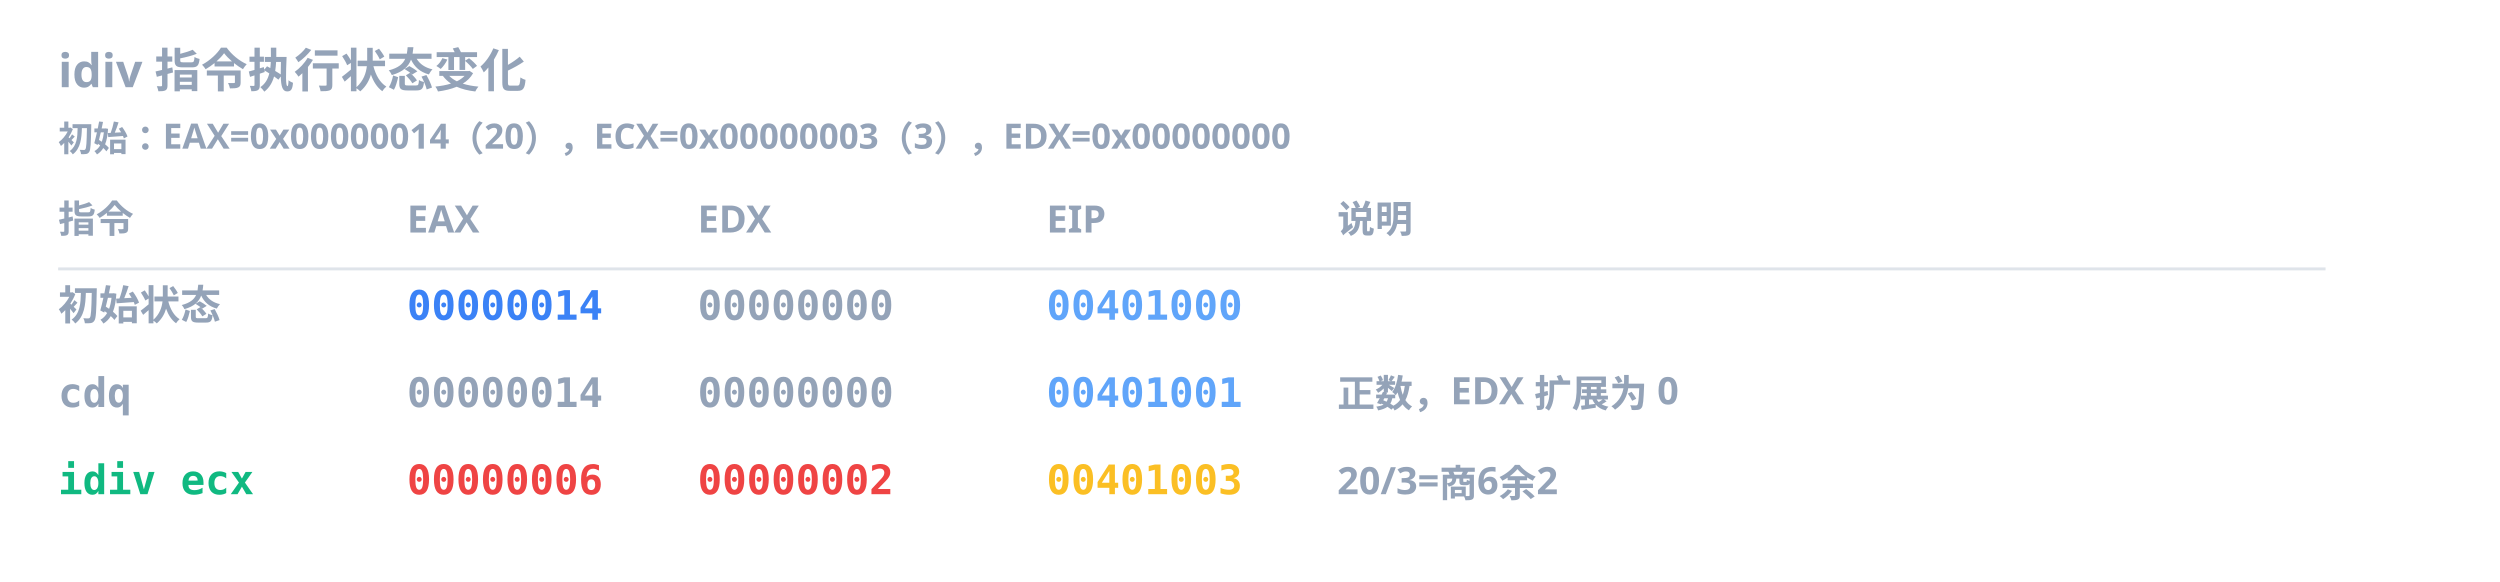
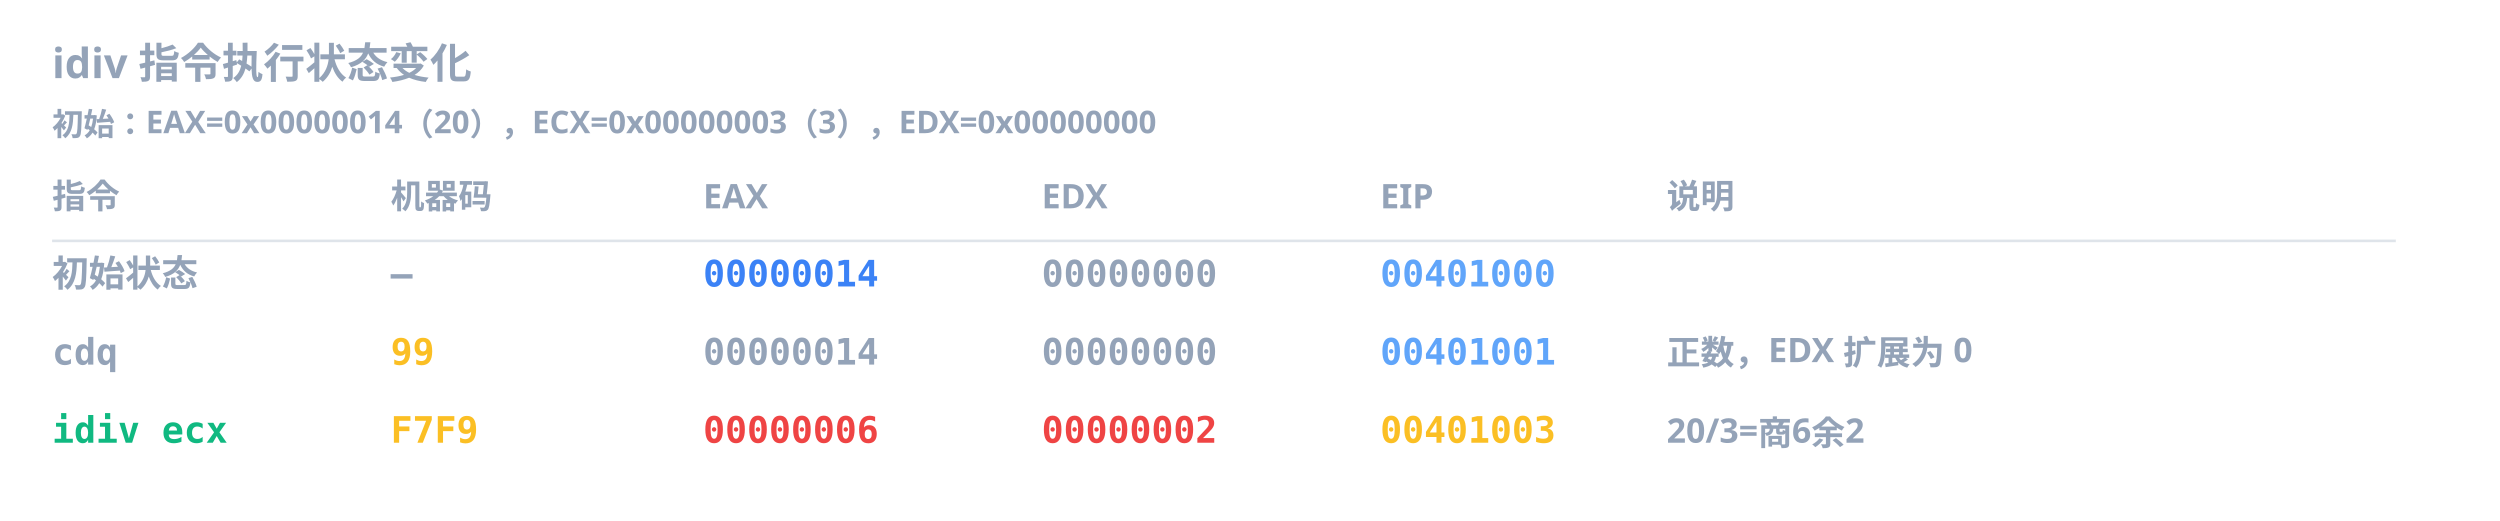
- <svg xmlns="http://www.w3.org/2000/svg" viewBox="0 0 860 200" width="100%" height="100%" font-family="'Noto Sans SC','Microsoft YaHei','PingFang SC','Hiragino Sans GB',sans-serif" font-size="14">
+ <svg xmlns="http://www.w3.org/2000/svg" viewBox="0 0 960 200" width="100%" height="100%" font-family="'Noto Sans SC','Microsoft YaHei','PingFang SC','Hiragino Sans GB',sans-serif" font-size="14">
  <text x="20" y="30" font-size="16" font-weight="bold" fill="#94a3b8">idiv 指令执行状态变化</text>
  <text x="20" y="52" font-size="12" fill="#94a3b8" font-weight="bold">初始：EAX=0x00000014（20），ECX=0x00000003（3），EDX=0x00000000</text>
  <g transform="translate(20, 80)">
    <text x="0" y="0" font-size="13" fill="#94a3b8" font-weight="bold">指令</text>
-     <text x="120" y="0" font-size="13" fill="#94a3b8" font-weight="bold">EAX</text>
-     <text x="220" y="0" font-size="13" fill="#94a3b8" font-weight="bold">EDX</text>
-     <text x="340" y="0" font-size="13" fill="#94a3b8" font-weight="bold">EIP</text>
-     <text x="440" y="0" font-size="13" fill="#94a3b8" font-weight="bold">说明</text>
-     <rect x="0" y="12" width="780" height="1" fill="#94a3b8" fill-opacity="0.3" />
+     <text x="130" y="0" font-size="13" fill="#94a3b8" font-weight="bold">机器码</text>
+     <text x="250" y="0" font-size="13" fill="#94a3b8" font-weight="bold">EAX</text>
+     <text x="380" y="0" font-size="13" fill="#94a3b8" font-weight="bold">EDX</text>
+     <text x="510" y="0" font-size="13" fill="#94a3b8" font-weight="bold">EIP</text>
+     <text x="620" y="0" font-size="13" fill="#94a3b8" font-weight="bold">说明</text>
+     <rect x="0" y="12" width="900" height="1" fill="#94a3b8" fill-opacity="0.3" />
  </g>
  <g transform="translate(20, 110)">
    <text x="0" y="0" font-family="monospace" font-size="14" fill="#94a3b8" font-weight="bold">初始状态</text>
-     <text x="120" y="0" font-family="monospace" font-size="14" fill="#3b82f6" font-weight="bold">00000014</text>
-     <text x="220" y="0" font-family="monospace" font-size="14" fill="#94a3b8" font-weight="bold">00000000</text>
-     <text x="340" y="0" font-family="monospace" font-size="14" fill="#60a5fa" font-weight="bold">00401000</text>
+     <text x="130" y="0" font-family="monospace" font-size="14" fill="#94a3b8" font-weight="bold">—</text>
+     <text x="250" y="0" font-family="monospace" font-size="14" fill="#3b82f6" font-weight="bold">00000014</text>
+     <text x="380" y="0" font-family="monospace" font-size="14" fill="#94a3b8" font-weight="bold">00000000</text>
+     <text x="510" y="0" font-family="monospace" font-size="14" fill="#60a5fa" font-weight="bold">00401000</text>
  </g>
  <g transform="translate(20, 140)">
    <text x="0" y="0" font-family="monospace" font-size="14" fill="#94a3b8" font-weight="bold">cdq</text>
-     <text x="120" y="0" font-family="monospace" font-size="14" fill="#94a3b8" font-weight="bold">00000014</text>
-     <text x="220" y="0" font-family="monospace" font-size="14" fill="#94a3b8" font-weight="bold">00000000</text>
-     <text x="340" y="0" font-family="monospace" font-size="14" fill="#60a5fa" font-weight="bold">00401001</text>
-     <text x="440" y="0" font-size="13" fill="#94a3b8" font-weight="bold">正数，EDX 扩展为 0</text>
+     <text x="130" y="0" font-family="monospace" font-size="14" fill="#fbbf24" font-weight="bold">99</text>
+     <text x="250" y="0" font-family="monospace" font-size="14" fill="#94a3b8" font-weight="bold">00000014</text>
+     <text x="380" y="0" font-family="monospace" font-size="14" fill="#94a3b8" font-weight="bold">00000000</text>
+     <text x="510" y="0" font-family="monospace" font-size="14" fill="#60a5fa" font-weight="bold">00401001</text>
+     <text x="620" y="0" font-size="13" fill="#94a3b8" font-weight="bold">正数，EDX 扩展为 0</text>
  </g>
  <g transform="translate(20, 170)">
    <text x="0" y="0" font-family="monospace" font-size="14" font-weight="bold" fill="#10b981">idiv ecx</text>
-     <text x="120" y="0" font-family="monospace" font-size="14" font-weight="bold" fill="#ef4444">00000006</text>
-     <text x="220" y="0" font-family="monospace" font-size="14" font-weight="bold" fill="#ef4444">00000002</text>
-     <text x="340" y="0" font-family="monospace" font-size="14" fill="#fbbf24" font-weight="bold">00401003</text>
-     <text x="440" y="0" font-size="13" fill="#94a3b8" font-weight="bold">20/3=商6余2</text>
+     <text x="130" y="0" font-family="monospace" font-size="14" fill="#fbbf24" font-weight="bold">F7F9</text>
+     <text x="250" y="0" font-family="monospace" font-size="14" font-weight="bold" fill="#ef4444">00000006</text>
+     <text x="380" y="0" font-family="monospace" font-size="14" font-weight="bold" fill="#ef4444">00000002</text>
+     <text x="510" y="0" font-family="monospace" font-size="14" fill="#fbbf24" font-weight="bold">00401003</text>
+     <text x="620" y="0" font-size="13" fill="#94a3b8" font-weight="bold">20/3=商6余2</text>
  </g>
</svg>
